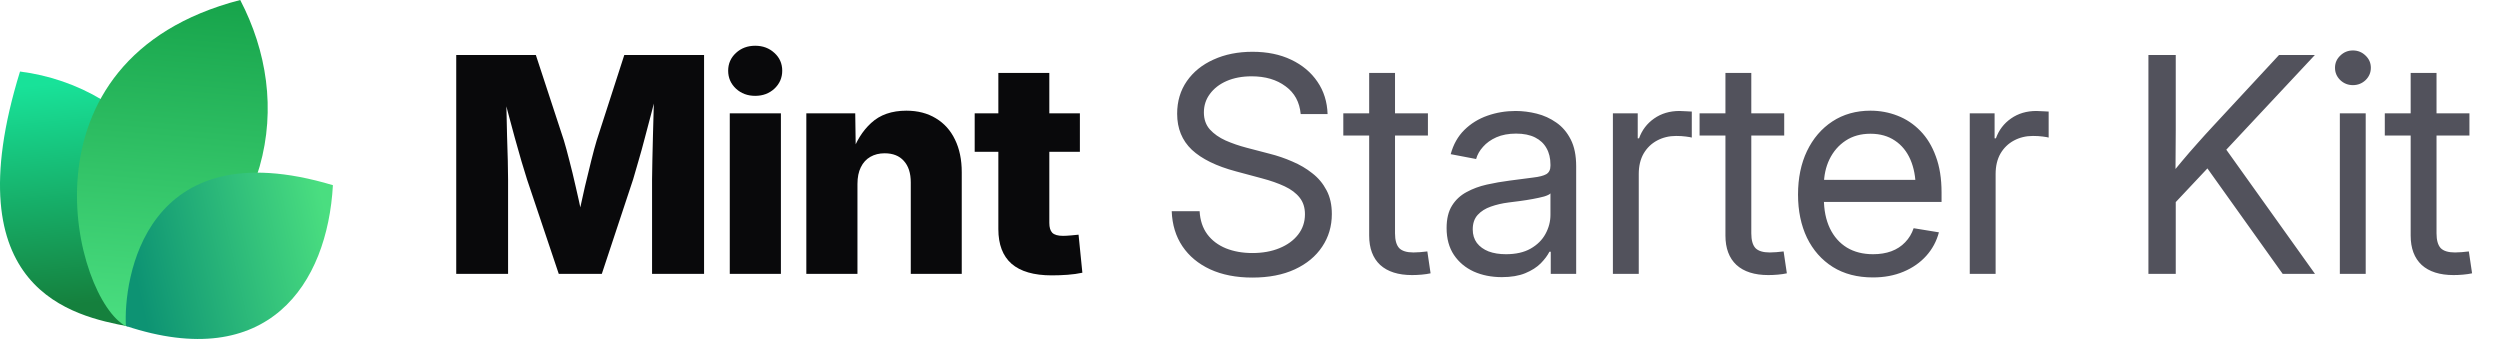
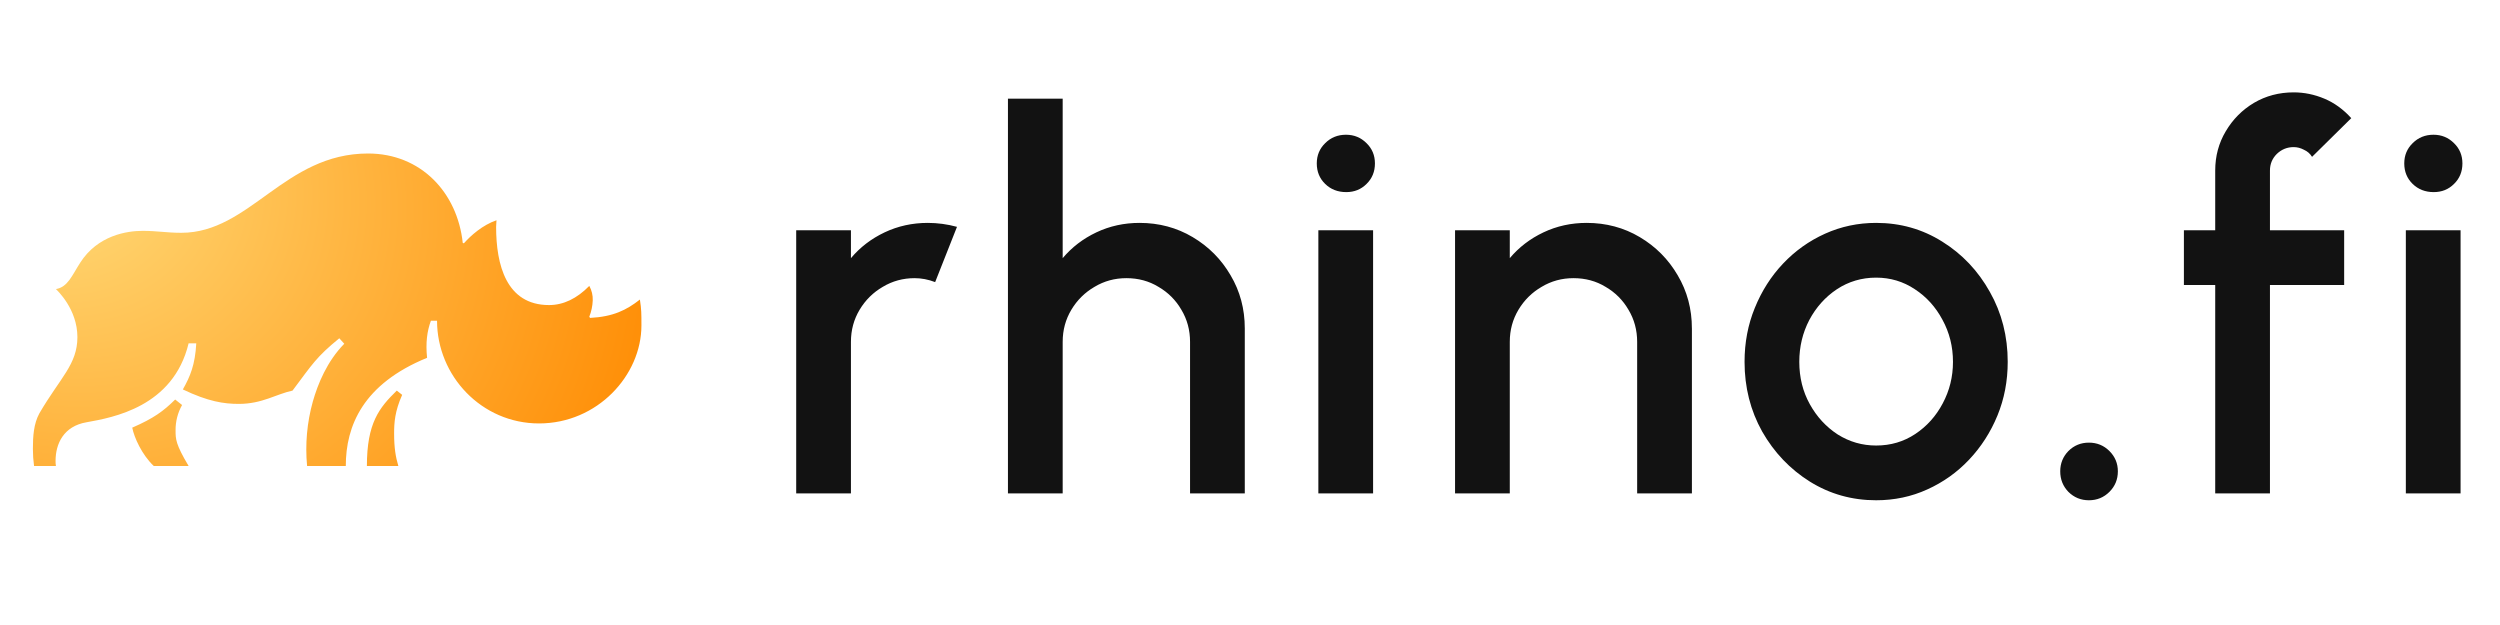
- <svg xmlns="http://www.w3.org/2000/svg" width="177" height="24" viewBox="0 0 177 24" fill="none">
-   <path d="M9.061 23.108C5.268 22.377 -3.391 20.627 1.417 5.064C9.634 6.099 16.973 14.064 9.061 23.108Z" fill="url(#paint0_linear_17557_2020)" />
-   <path d="M8.919 23.094C5.276 21.222 0.784 4.209 17.007 0C20.757 7.193 19.621 16.545 8.919 23.094Z" fill="url(#paint1_linear_17557_2020)" />
-   <path d="M8.914 23.079C8.735 19.882 10.159 9.085 23.57 13.111C23.181 20.123 18.984 26.418 8.914 23.079Z" fill="url(#paint2_linear_17557_2020)" />
-   <path d="M32.301 19.392V3.894H37.938L39.925 9.948C40.036 10.315 40.164 10.787 40.31 11.362C40.462 11.938 40.611 12.552 40.757 13.204C40.91 13.855 41.048 14.483 41.173 15.086C41.305 15.682 41.412 16.192 41.495 16.615H40.695C40.771 16.192 40.871 15.682 40.996 15.086C41.128 14.49 41.267 13.866 41.412 13.214C41.565 12.562 41.714 11.948 41.86 11.373C42.005 10.79 42.133 10.315 42.244 9.948L44.2 3.894H49.848V19.392H46.166V12.704C46.166 12.357 46.173 11.917 46.187 11.383C46.2 10.849 46.214 10.27 46.228 9.646C46.249 9.022 46.266 8.391 46.28 7.753C46.301 7.115 46.311 6.519 46.311 5.964H46.623C46.485 6.561 46.332 7.181 46.166 7.826C45.999 8.471 45.833 9.102 45.666 9.719C45.507 10.336 45.351 10.901 45.198 11.414C45.053 11.928 44.928 12.357 44.824 12.704L42.608 19.392H39.561L37.314 12.704C37.203 12.357 37.072 11.928 36.919 11.414C36.773 10.901 36.614 10.34 36.441 9.729C36.274 9.112 36.104 8.481 35.931 7.836C35.764 7.192 35.608 6.567 35.463 5.964H35.827C35.834 6.512 35.844 7.105 35.858 7.743C35.872 8.374 35.886 9.005 35.9 9.636C35.92 10.26 35.938 10.839 35.952 11.373C35.965 11.907 35.972 12.351 35.972 12.704V19.392H32.301ZM51.668 19.392V8.024H55.288V19.392H51.668ZM53.468 6.786C52.927 6.786 52.473 6.616 52.105 6.276C51.738 5.93 51.554 5.507 51.554 5.007C51.554 4.508 51.738 4.088 52.105 3.749C52.473 3.409 52.927 3.239 53.468 3.239C54.009 3.239 54.463 3.409 54.83 3.749C55.198 4.082 55.382 4.501 55.382 5.007C55.382 5.507 55.198 5.93 54.83 6.276C54.463 6.616 54.009 6.786 53.468 6.786ZM60.708 13.027V19.392H57.088V8.024H60.551L60.593 10.967H60.281C60.593 10.024 61.061 9.268 61.685 8.7C62.309 8.124 63.138 7.836 64.171 7.836C64.975 7.836 65.672 8.017 66.262 8.377C66.851 8.731 67.302 9.234 67.614 9.885C67.933 10.537 68.092 11.307 68.092 12.194V19.392H64.483V12.912C64.483 12.26 64.32 11.754 63.994 11.394C63.675 11.033 63.221 10.853 62.632 10.853C62.25 10.853 61.914 10.936 61.623 11.102C61.332 11.269 61.106 11.515 60.947 11.841C60.787 12.16 60.708 12.555 60.708 13.027ZM76.456 8.024V10.749H69.008V8.024H76.456ZM70.683 5.163H74.292V15.783C74.292 16.102 74.361 16.334 74.5 16.48C74.646 16.625 74.899 16.698 75.259 16.698C75.405 16.698 75.596 16.688 75.831 16.667C76.074 16.646 76.251 16.629 76.362 16.615L76.632 19.309C76.313 19.378 75.963 19.427 75.582 19.455C75.207 19.482 74.836 19.496 74.469 19.496C73.2 19.496 72.25 19.222 71.619 18.674C70.995 18.127 70.683 17.308 70.683 16.22V5.163Z" fill="#09090B" />
-   <path d="M88.667 19.652C87.523 19.652 86.528 19.458 85.682 19.07C84.843 18.681 84.188 18.137 83.716 17.437C83.245 16.736 82.992 15.908 82.957 14.951H84.933C84.968 15.596 85.148 16.14 85.474 16.584C85.8 17.021 86.24 17.354 86.795 17.582C87.35 17.804 87.974 17.915 88.667 17.915C89.388 17.915 90.026 17.801 90.581 17.572C91.143 17.343 91.583 17.024 91.902 16.615C92.228 16.199 92.391 15.717 92.391 15.169C92.391 14.698 92.266 14.306 92.017 13.994C91.767 13.675 91.413 13.408 90.956 13.193C90.498 12.978 89.954 12.787 89.323 12.621L87.502 12.132C86.123 11.765 85.082 11.255 84.382 10.603C83.689 9.944 83.342 9.095 83.342 8.055C83.342 7.174 83.571 6.404 84.028 5.746C84.486 5.087 85.117 4.577 85.921 4.217C86.726 3.849 87.645 3.666 88.678 3.666C89.718 3.666 90.63 3.853 91.413 4.227C92.204 4.602 92.824 5.122 93.275 5.787C93.726 6.446 93.965 7.209 93.993 8.076H92.089C92.013 7.23 91.656 6.574 91.018 6.11C90.387 5.638 89.586 5.403 88.615 5.403C87.95 5.403 87.36 5.513 86.847 5.735C86.341 5.957 85.946 6.262 85.661 6.651C85.377 7.032 85.235 7.469 85.235 7.961C85.235 8.447 85.377 8.849 85.661 9.168C85.946 9.48 86.317 9.74 86.774 9.948C87.232 10.149 87.724 10.319 88.251 10.457L89.884 10.884C90.439 11.023 90.977 11.206 91.496 11.435C92.023 11.657 92.495 11.934 92.911 12.267C93.334 12.593 93.67 12.995 93.92 13.474C94.17 13.945 94.294 14.504 94.294 15.149C94.294 16.015 94.066 16.788 93.608 17.468C93.157 18.148 92.512 18.681 91.673 19.07C90.834 19.458 89.832 19.652 88.667 19.652ZM101.097 8.024V9.594H95.106V8.024H101.097ZM96.937 5.163H98.767V16.521C98.767 17 98.865 17.347 99.059 17.562C99.26 17.77 99.6 17.874 100.078 17.874C100.21 17.874 100.366 17.867 100.546 17.853C100.733 17.832 100.903 17.815 101.056 17.801L101.285 19.351C101.097 19.392 100.886 19.423 100.65 19.444C100.414 19.465 100.189 19.475 99.974 19.475C98.996 19.475 98.244 19.236 97.717 18.758C97.197 18.272 96.937 17.579 96.937 16.677V5.163ZM106.33 19.621C105.595 19.621 104.932 19.489 104.343 19.226C103.754 18.955 103.285 18.564 102.939 18.05C102.592 17.53 102.419 16.896 102.419 16.147C102.419 15.495 102.547 14.965 102.804 14.556C103.06 14.146 103.403 13.828 103.833 13.599C104.263 13.363 104.742 13.186 105.269 13.068C105.796 12.95 106.333 12.857 106.881 12.787C107.574 12.69 108.132 12.617 108.555 12.569C108.978 12.52 109.287 12.441 109.481 12.33C109.675 12.212 109.772 12.014 109.772 11.737V11.654C109.772 11.203 109.679 10.815 109.492 10.489C109.311 10.163 109.041 9.91 108.68 9.729C108.32 9.549 107.872 9.459 107.338 9.459C106.805 9.459 106.34 9.546 105.945 9.719C105.556 9.892 105.241 10.118 104.998 10.395C104.755 10.665 104.593 10.953 104.509 11.258L102.71 10.915C102.897 10.222 103.22 9.65 103.677 9.199C104.135 8.748 104.679 8.412 105.31 8.19C105.941 7.968 106.607 7.857 107.307 7.857C107.8 7.857 108.295 7.92 108.795 8.044C109.301 8.169 109.765 8.381 110.188 8.679C110.611 8.97 110.951 9.369 111.208 9.875C111.464 10.374 111.593 11.005 111.593 11.768V19.392H109.793V17.822H109.7C109.568 18.085 109.363 18.359 109.086 18.643C108.809 18.921 108.444 19.153 107.994 19.34C107.543 19.527 106.988 19.621 106.33 19.621ZM106.621 17.998C107.321 17.998 107.904 17.867 108.368 17.603C108.84 17.333 109.19 16.986 109.419 16.563C109.654 16.133 109.772 15.682 109.772 15.211V13.692C109.703 13.769 109.554 13.841 109.325 13.911C109.096 13.973 108.829 14.032 108.524 14.088C108.226 14.143 107.921 14.192 107.609 14.233C107.304 14.275 107.033 14.309 106.798 14.337C106.354 14.393 105.938 14.49 105.549 14.628C105.168 14.76 104.86 14.954 104.624 15.211C104.388 15.467 104.27 15.811 104.27 16.241C104.27 16.615 104.367 16.934 104.561 17.198C104.762 17.461 105.04 17.662 105.393 17.801C105.747 17.933 106.156 17.998 106.621 17.998ZM114.193 19.392V8.024H115.951V9.792H116.045C116.253 9.209 116.61 8.741 117.116 8.388C117.622 8.034 118.219 7.857 118.905 7.857C119.058 7.857 119.217 7.864 119.384 7.878C119.55 7.885 119.682 7.892 119.779 7.899V9.74C119.716 9.719 119.578 9.695 119.363 9.667C119.155 9.639 118.922 9.625 118.666 9.625C118.174 9.625 117.726 9.733 117.324 9.948C116.922 10.163 116.603 10.471 116.367 10.874C116.138 11.276 116.024 11.758 116.024 12.319V19.392H114.193ZM126.322 8.024V9.594H120.33V8.024H126.322ZM122.161 5.163H123.992V16.521C123.992 17 124.089 17.347 124.283 17.562C124.484 17.77 124.824 17.874 125.302 17.874C125.434 17.874 125.59 17.867 125.77 17.853C125.958 17.832 126.127 17.815 126.28 17.801L126.509 19.351C126.322 19.392 126.11 19.423 125.874 19.444C125.639 19.465 125.413 19.475 125.198 19.475C124.221 19.475 123.468 19.236 122.941 18.758C122.421 18.272 122.161 17.579 122.161 16.677V5.163ZM132.604 19.642C131.502 19.642 130.555 19.396 129.765 18.903C128.974 18.404 128.364 17.714 127.934 16.834C127.511 15.946 127.3 14.927 127.3 13.775C127.3 12.611 127.511 11.584 127.934 10.697C128.364 9.802 128.964 9.102 129.734 8.596C130.51 8.089 131.408 7.836 132.428 7.836C133.1 7.836 133.738 7.954 134.341 8.19C134.952 8.426 135.489 8.783 135.954 9.261C136.425 9.74 136.793 10.343 137.056 11.071C137.327 11.792 137.462 12.645 137.462 13.63V14.296H128.433V12.735H136.463L135.631 13.297C135.631 12.541 135.506 11.876 135.257 11.3C135.007 10.725 134.643 10.277 134.165 9.958C133.686 9.632 133.107 9.469 132.428 9.469C131.748 9.469 131.162 9.632 130.67 9.958C130.177 10.284 129.796 10.725 129.526 11.279C129.262 11.827 129.13 12.441 129.13 13.12V14.046C129.13 14.864 129.273 15.572 129.557 16.168C129.841 16.757 130.243 17.211 130.763 17.53C131.283 17.842 131.901 17.998 132.615 17.998C133.093 17.998 133.523 17.929 133.905 17.79C134.293 17.645 134.619 17.433 134.882 17.156C135.153 16.879 135.354 16.546 135.486 16.157L137.275 16.449C137.108 17.08 136.81 17.634 136.38 18.113C135.95 18.591 135.413 18.966 134.768 19.236C134.123 19.507 133.402 19.642 132.604 19.642ZM139.459 19.392V8.024H141.217V9.792H141.311C141.519 9.209 141.876 8.741 142.382 8.388C142.888 8.034 143.485 7.857 144.171 7.857C144.324 7.857 144.483 7.864 144.649 7.878C144.816 7.885 144.948 7.892 145.045 7.899V9.74C144.982 9.719 144.844 9.695 144.629 9.667C144.421 9.639 144.188 9.625 143.932 9.625C143.439 9.625 142.992 9.733 142.59 9.948C142.188 10.163 141.869 10.471 141.633 10.874C141.404 11.276 141.29 11.758 141.29 12.319V19.392H139.459ZM153.429 14.961V12.715C153.783 12.257 154.136 11.82 154.49 11.404C154.844 10.981 155.204 10.565 155.572 10.156C155.939 9.74 156.314 9.327 156.695 8.918L161.355 3.894H163.893L157.277 10.967H157.184L153.429 14.961ZM152.108 19.392V3.894H154.043V9.241L154.022 12.559L154.043 13.505V19.392H152.108ZM161.615 19.392L155.967 11.477L157.173 9.969L163.903 19.392H161.615ZM165.661 19.392V8.024H167.492V19.392H165.661ZM166.587 6.027C166.24 6.027 165.942 5.909 165.692 5.673C165.443 5.43 165.318 5.139 165.318 4.799C165.318 4.459 165.443 4.172 165.692 3.936C165.942 3.693 166.24 3.572 166.587 3.572C166.934 3.572 167.232 3.693 167.482 3.936C167.731 4.172 167.856 4.459 167.856 4.799C167.856 5.139 167.731 5.43 167.482 5.673C167.232 5.909 166.934 6.027 166.587 6.027ZM174.836 8.024V9.594H168.844V8.024H174.836ZM170.675 5.163H172.506V16.521C172.506 17 172.603 17.347 172.797 17.562C172.998 17.77 173.338 17.874 173.816 17.874C173.948 17.874 174.104 17.867 174.284 17.853C174.472 17.832 174.641 17.815 174.794 17.801L175.023 19.351C174.836 19.392 174.624 19.423 174.388 19.444C174.153 19.465 173.927 19.475 173.712 19.475C172.735 19.475 171.982 19.236 171.455 18.758C170.935 18.272 170.675 17.579 170.675 16.677V5.163Z" fill="#52525C" />
+ <svg xmlns="http://www.w3.org/2000/svg" width="152" height="38" fill="none">
+   <path fill="url(#logo-light-rhino)" d="M33.381 18.548c.886 0 1.702-.404 2.448-1.165.148.267.221.571.21.878-.013.342-.084.68-.21.997l.047.071c1.398-.071 2.214-.474 3.03-1.116.093.595.093.859.093 1.571 0 3.042-2.681 5.961-6.226 5.961-3.494 0-6.201-2.897-6.201-6.246h-.373c-.233.641-.327 1.33-.233 2.256-3.893 1.591-4.942 4.132-4.942 6.578h-2.353c-.124-1.317-.006-2.646.349-3.918.303-1.069.863-2.446 1.912-3.515l-.303-.333c-1.398 1.14-1.632 1.567-2.844 3.182-1.002.214-1.843.808-3.264.808-.909 0-1.865-.142-3.404-.879.445-.784.746-1.496.816-2.802h-.466c-.932 3.871-4.616 4.511-6.201 4.797-1.398.237-1.888 1.306-1.888 2.351-.002.103.005.207.023.309H2.07C2.023 27.987 2 27.638 2 27.289c0-.76.046-1.52.396-2.161 1.262-2.163 2.31-2.971 2.31-4.631 0-1.71-1.236-2.848-1.306-2.921.723-.121.98-.833 1.469-1.593 1.072-1.687 2.867-1.947 3.8-1.947.909 0 1.445.118 2.355.118 4.173 0 6.271-4.821 11.353-4.821 3.217 0 5.432 2.375 5.758 5.436l.07.024c.42-.475 1.144-1.116 1.982-1.401 0 .119-.023.259-.023.404 0 2.281.606 4.752 3.217 4.752Zm-21.914 9.783H9.346c-.722-.689-1.189-1.733-1.306-2.33 1.306-.57 1.889-.997 2.611-1.71l.42.333c-.265.469-.402 1.002-.396 1.544 0 .525 0 .834.792 2.163Zm12.752 0h-1.912c0-2.612.746-3.538 1.818-4.583l.327.259c-.445.997-.49 1.686-.49 2.351 0 .858.093 1.427.257 1.973Z" />
+   <path fill="#121212" d="M48.409 30V14h3.328v1.696c.555-.661 1.237-1.184 2.048-1.568.811-.384 1.685-.576 2.624-.576.597 0 1.189.08 1.776.24l-1.328 3.36c-.416-.16-.832-.24-1.248-.24-.704 0-1.349.176-1.936.528-.587.341-1.056.805-1.408 1.392-.352.587-.528 1.237-.528 1.952V30h-3.328Zm27.274-10.032V30h-3.328v-9.216c0-.715-.176-1.365-.528-1.952-.341-.587-.805-1.051-1.392-1.392-.576-.352-1.227-.528-1.952-.528-.704 0-1.349.176-1.936.528-.587.341-1.056.805-1.408 1.392-.352.587-.528 1.237-.528 1.952V30h-3.328V6h3.328v9.696c.555-.661 1.237-1.184 2.048-1.568.811-.384 1.685-.576 2.624-.576 1.184 0 2.261.288 3.232.864.971.576 1.739 1.349 2.304 2.32.576.971.864 2.048.864 3.232ZM80.156 14h3.328v16h-3.328V14Zm1.696-2.32c-.512 0-.939-.165-1.28-.496-.341-.331-.512-.747-.512-1.248 0-.491.171-.901.512-1.232.341-.341.763-.512 1.264-.512.491 0 .907.171 1.248.512.341.331.512.741.512 1.232 0 .501-.171.917-.512 1.248-.331.331-.741.496-1.232.496Zm21.016 8.288V30h-3.329v-9.216c0-.715-.176-1.365-.528-1.952-.341-.587-.805-1.051-1.392-1.392-.576-.352-1.227-.528-1.952-.528-.704 0-1.349.176-1.936.528-.587.341-1.056.805-1.408 1.392-.352.587-.528 1.237-.528 1.952V30h-3.328V14h3.328v1.696c.555-.661 1.237-1.184 2.048-1.568.811-.384 1.685-.576 2.624-.576 1.184 0 2.261.288 3.232.864.971.576 1.738 1.349 2.304 2.32.576.971.864 2.048.864 3.232Zm11.201 10.448c-1.472 0-2.816-.379-4.032-1.136-1.206-.757-2.171-1.771-2.896-3.04-.715-1.28-1.072-2.693-1.072-4.24 0-1.173.208-2.267.624-3.28.416-1.024.986-1.92 1.712-2.688.736-.779 1.589-1.387 2.56-1.824.97-.437 2.005-.656 3.104-.656 1.472 0 2.81.379 4.016 1.136 1.216.757 2.181 1.776 2.896 3.056.725 1.28 1.088 2.699 1.088 4.256 0 1.163-.208 2.251-.624 3.264-.416 1.013-.992 1.909-1.728 2.688-.726.768-1.574 1.371-2.544 1.808-.96.437-1.995.656-3.104.656Zm0-3.328c.885 0 1.68-.235 2.384-.704.704-.469 1.258-1.088 1.664-1.856.416-.779.624-1.621.624-2.528 0-.928-.214-1.781-.64-2.56-.416-.779-.976-1.397-1.68-1.856-.704-.469-1.488-.704-2.352-.704-.875 0-1.67.235-2.384.704-.704.469-1.264 1.093-1.68 1.872-.406.779-.608 1.627-.608 2.544 0 .949.213 1.808.64 2.576.426.768.992 1.381 1.696 1.84.714.448 1.493.672 2.336.672Zm12.937 3.328c-.49 0-.906-.171-1.248-.512-.33-.341-.496-.757-.496-1.248 0-.48.166-.891.496-1.232.342-.341.758-.512 1.248-.512.491 0 .907.171 1.248.512.342.341.512.752.512 1.232 0 .491-.17.907-.512 1.248-.341.341-.757.512-1.248.512Zm11.007-20.048V14h4.512v3.328h-4.512V30h-3.328V17.328h-1.904V14h1.904v-3.632c0-.875.214-1.669.64-2.384.427-.725.998-1.301 1.712-1.728.726-.427 1.531-.64 2.416-.64.64 0 1.264.128 1.872.384.608.256 1.152.651 1.632 1.184l-2.384 2.352c-.117-.192-.282-.336-.496-.432-.202-.107-.41-.16-.624-.16-.394 0-.736.139-1.024.416-.277.277-.416.613-.416 1.008ZM146.275 14h3.328v16h-3.328V14Zm1.696-2.32c-.512 0-.939-.165-1.28-.496-.341-.331-.512-.747-.512-1.248 0-.491.171-.901.512-1.232.341-.341.763-.512 1.264-.512.491 0 .907.171 1.248.512.341.331.512.741.512 1.232 0 .501-.171.917-.512 1.248-.331.331-.741.496-1.232.496Z" />
  <defs>
-     <linearGradient id="paint0_linear_17557_2020" x1="3.776" y1="5.916" x2="5.232" y2="21.559" gradientUnits="userSpaceOnUse">
-       <stop stop-color="#18E299" />
-       <stop offset="1" stop-color="#15803D" />
-     </linearGradient>
-     <linearGradient id="paint1_linear_17557_2020" x1="12.171" y1="-0.718" x2="10.19" y2="22.983" gradientUnits="userSpaceOnUse">
-       <stop stop-color="#16A34A" />
-       <stop offset="1" stop-color="#4ADE80" />
-     </linearGradient>
-     <linearGradient id="paint2_linear_17557_2020" x1="23.133" y1="15.353" x2="9.338" y2="18.52" gradientUnits="userSpaceOnUse">
-       <stop stop-color="#4ADE80" />
-       <stop offset="1" stop-color="#0D9373" />
-     </linearGradient>
+     <radialGradient id="logo-light-rhino" cx="0" cy="0" r="1" gradientTransform="rotate(27.1811 -18.30332 8.803085) scale(41.5933 33.8035)" gradientUnits="userSpaceOnUse">
+       <stop stop-color="#FFDE7E" />
+       <stop offset="1" stop-color="#FF8A00" />
+     </radialGradient>
  </defs>
</svg>
